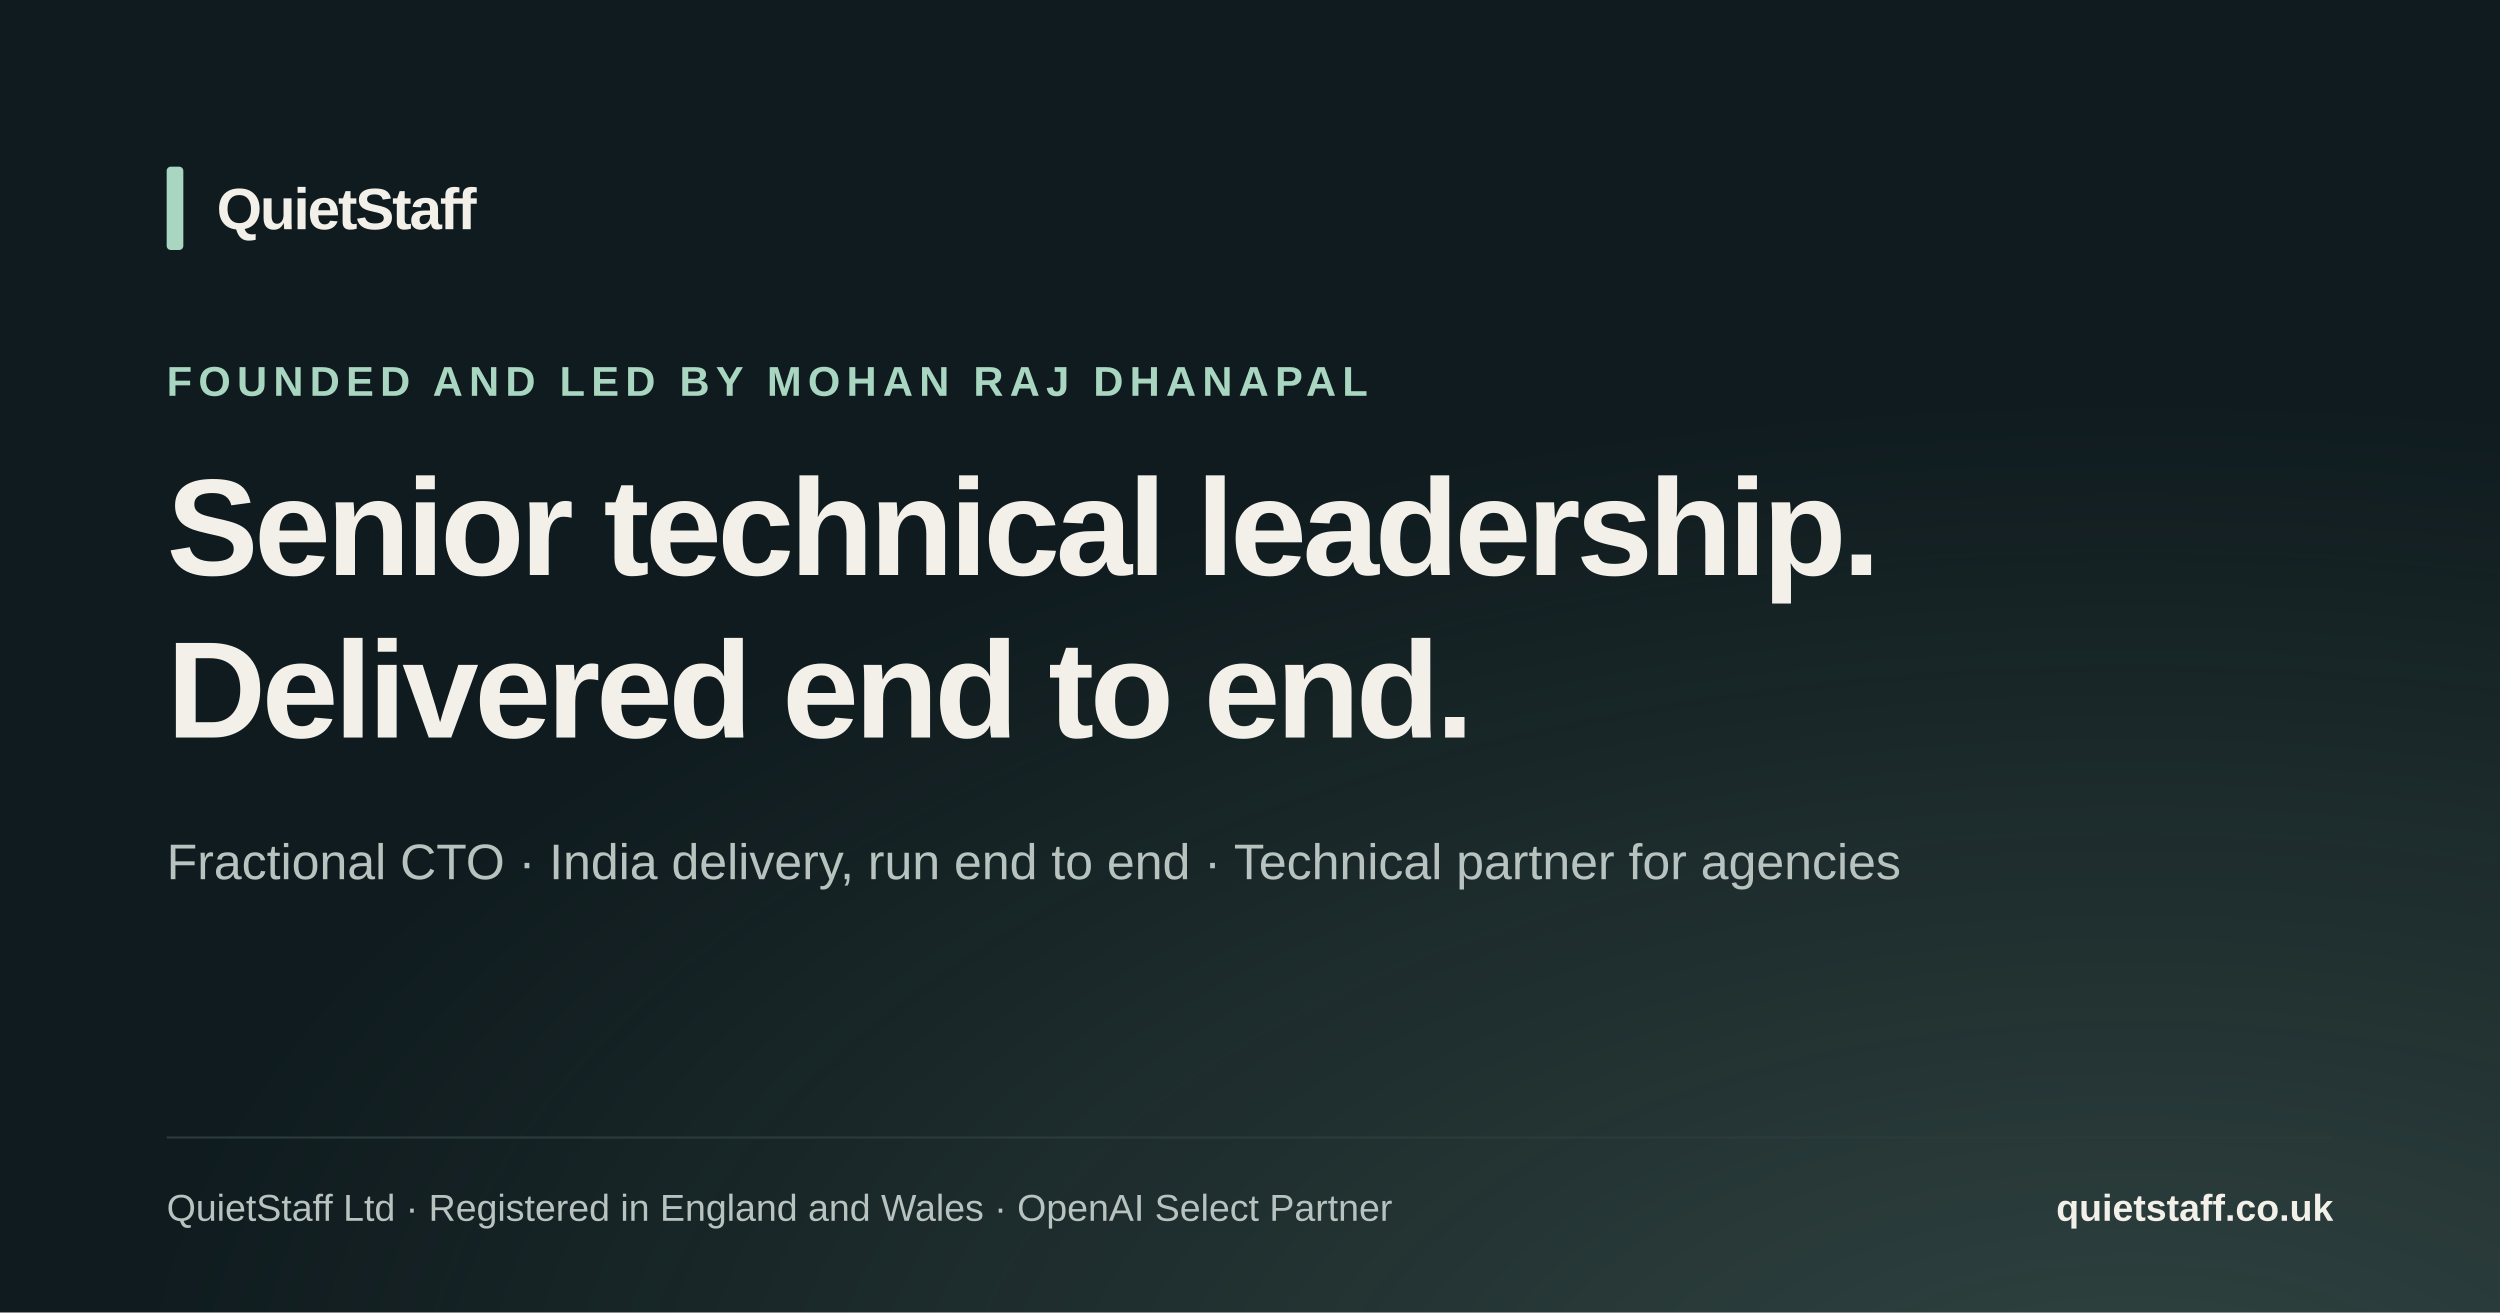
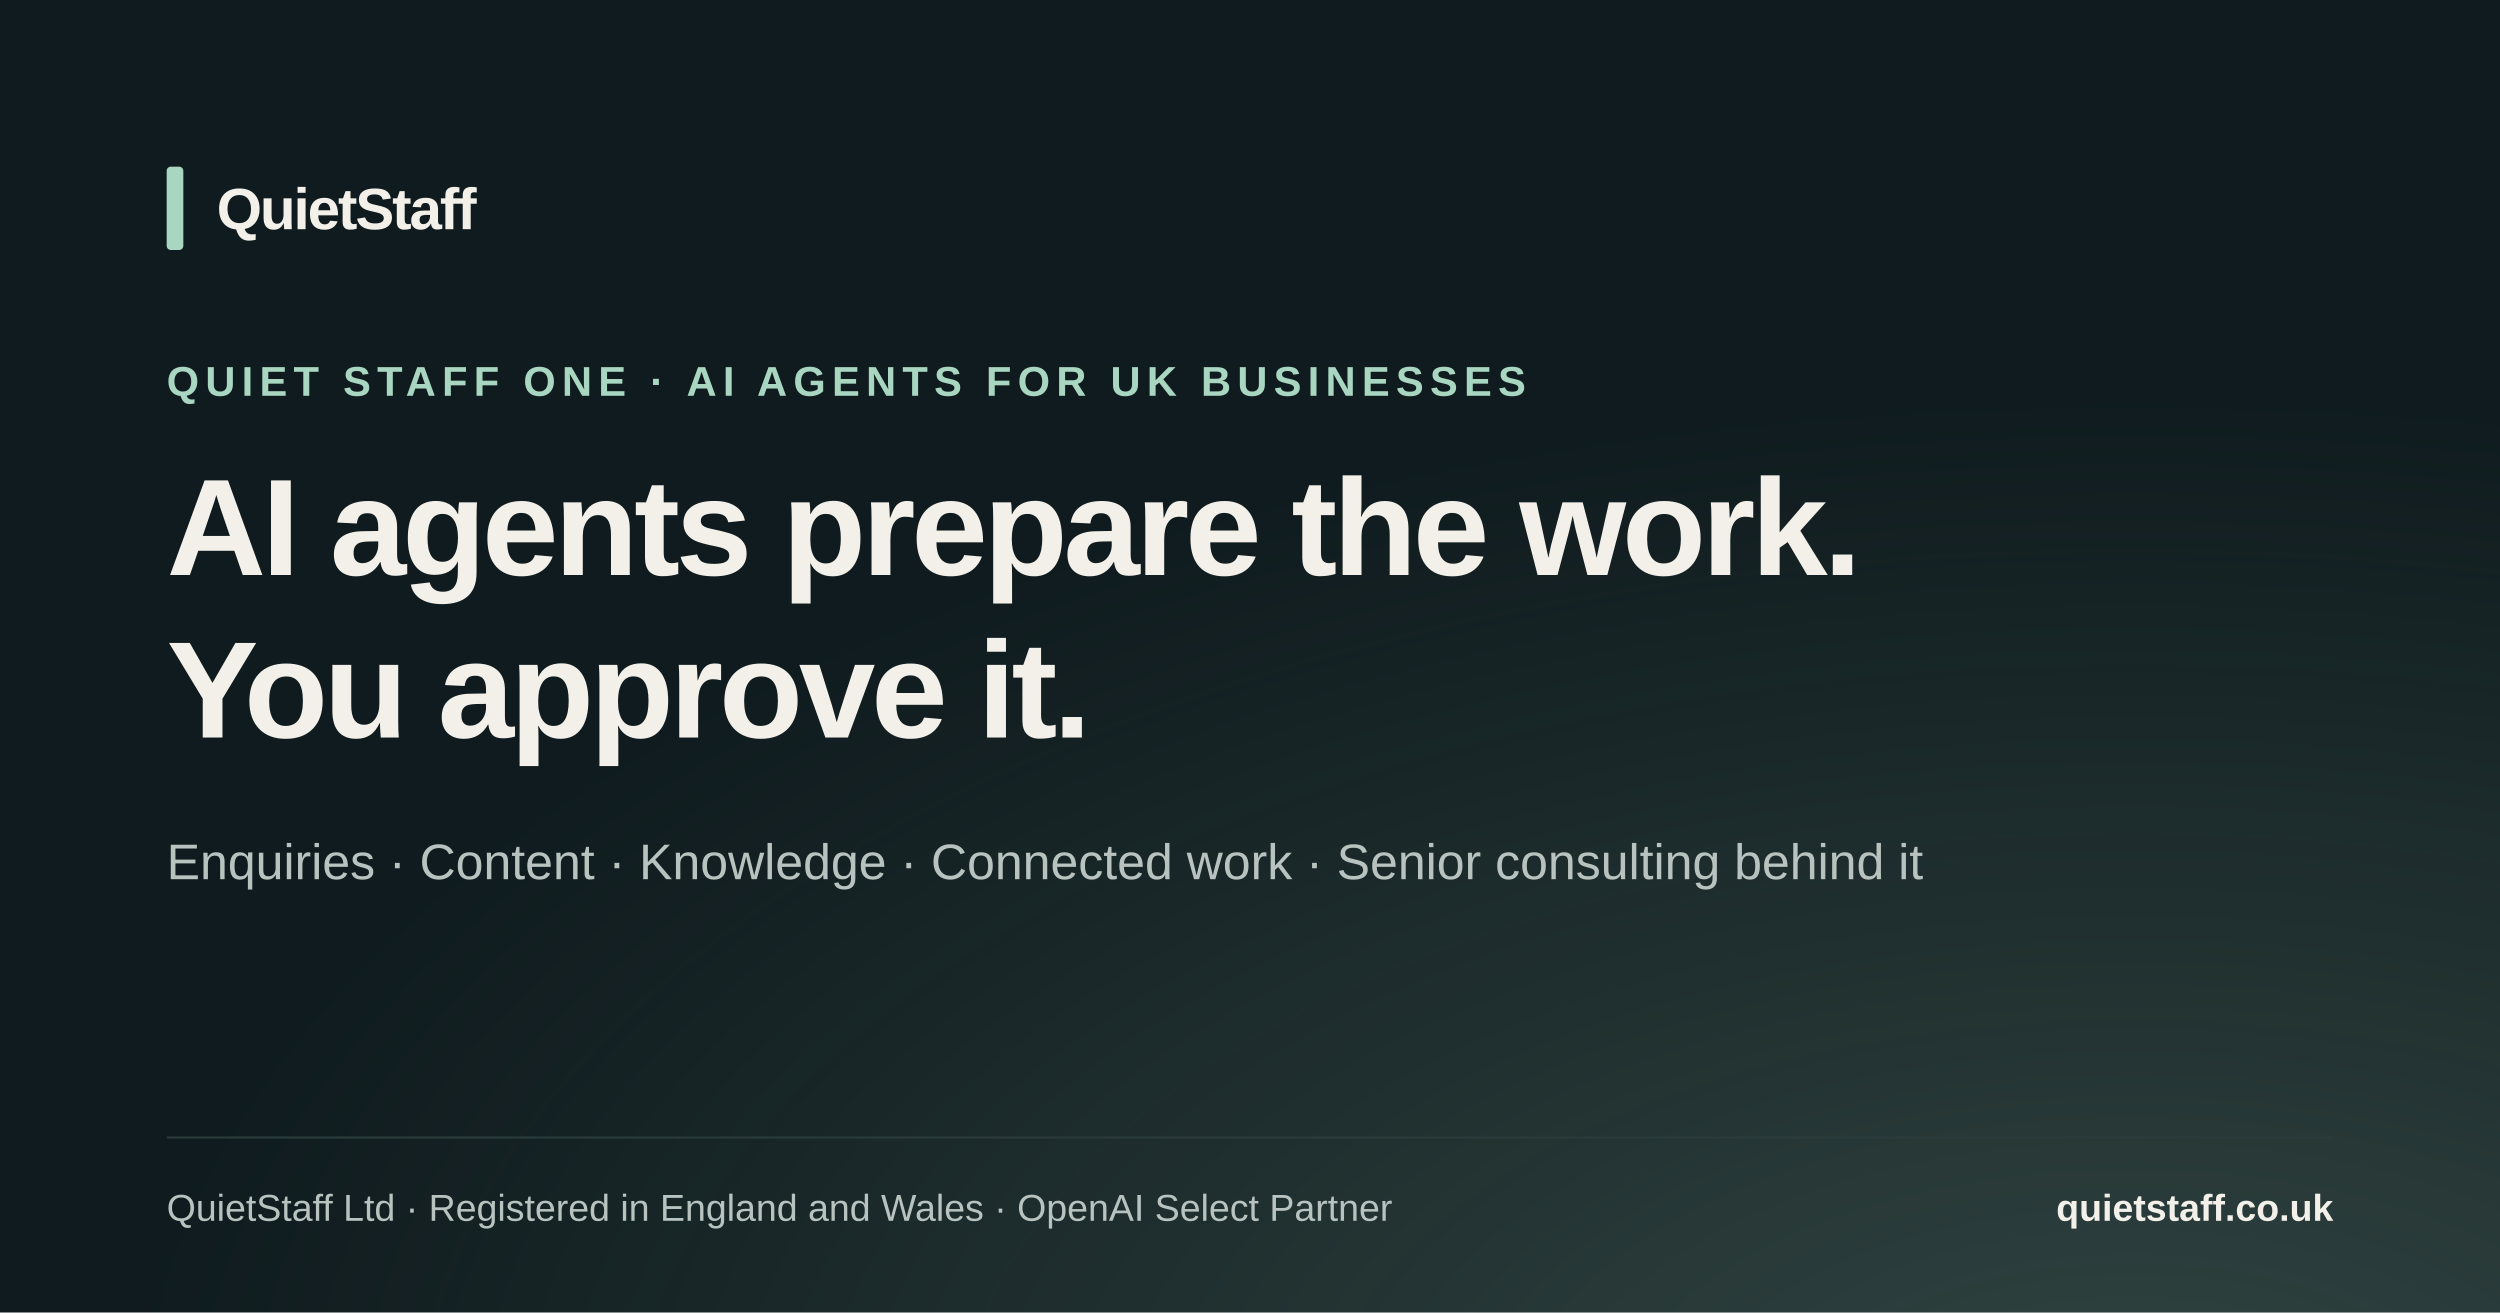
<svg xmlns="http://www.w3.org/2000/svg" viewBox="0 0 1200 630" width="1200" height="630" font-family="'Plus Jakarta Sans','Helvetica Neue',Arial,sans-serif">
  <style>@font-face{font-family:'Plus Jakarta Sans';font-weight:700;src:url('../fonts/plus-jakarta-sans-700-latin.woff2') format('woff2')}@font-face{font-family:'Plus Jakarta Sans';font-weight:600;src:url('../fonts/plus-jakarta-sans-600-latin.woff2') format('woff2')}@font-face{font-family:'Plus Jakarta Sans';font-weight:400;src:url('../fonts/plus-jakarta-sans-400-latin.woff2') format('woff2')}</style>
  <defs>
    <radialGradient id="glow" cx="0.85" cy="1.1" r="0.8">
      <stop offset="0" stop-color="#a9d6c0" stop-opacity="0.22" />
      <stop offset="1" stop-color="#a9d6c0" stop-opacity="0" />
    </radialGradient>
  </defs>
  <rect width="1200" height="630" fill="#0f1b1e" />
  <rect width="1200" height="630" fill="url(#glow)" />
  <rect x="80" y="80" width="8" height="40" rx="2" fill="#a9d6c0" />
  <text x="104" y="110" font-size="28" font-weight="700" fill="#f2f0e8" letter-spacing="-1">QuietStaff</text>
-   <text x="80" y="190" font-size="20" font-weight="600" fill="#a9d6c0" letter-spacing="3">FOUNDED AND LED BY MOHAN RAJ DHANAPAL</text>
-   <text x="80" y="276" font-size="66" font-weight="700" fill="#f2f0e8" letter-spacing="-2">Senior technical leadership.</text>
-   <text x="80" y="354" font-size="66" font-weight="700" fill="#f2f0e8" letter-spacing="-2">Delivered end to end.</text>
-   <text x="80" y="422" font-size="24" fill="#b8c3bf">Fractional CTO · India delivery, run end to end · Technical partner for agencies</text>
+   <text x="80" y="190" font-size="20" font-weight="600" fill="#a9d6c0" letter-spacing="3">QUIET STAFF ONE · AI AGENTS FOR UK BUSINESSES</text>
+   <text x="80" y="276" font-size="66" font-weight="700" fill="#f2f0e8" letter-spacing="-2">AI agents prepare the work.</text>
+   <text x="80" y="354" font-size="66" font-weight="700" fill="#f2f0e8" letter-spacing="-2">You approve it.</text>
+   <text x="80" y="422" font-size="24" fill="#b8c3bf">Enquiries · Content · Knowledge · Connected work · Senior consulting behind it</text>
  <line x1="80" y1="546" x2="1120" y2="546" stroke="#2b3a3b" />
  <text x="80" y="586" font-size="18" fill="#b8c3bf">QuietStaff Ltd · Registered in England and Wales · OpenAI Select Partner</text>
  <text x="1120" y="586" font-size="18" font-weight="600" fill="#f2f0e8" text-anchor="end">quietstaff.co.uk</text>
</svg>
